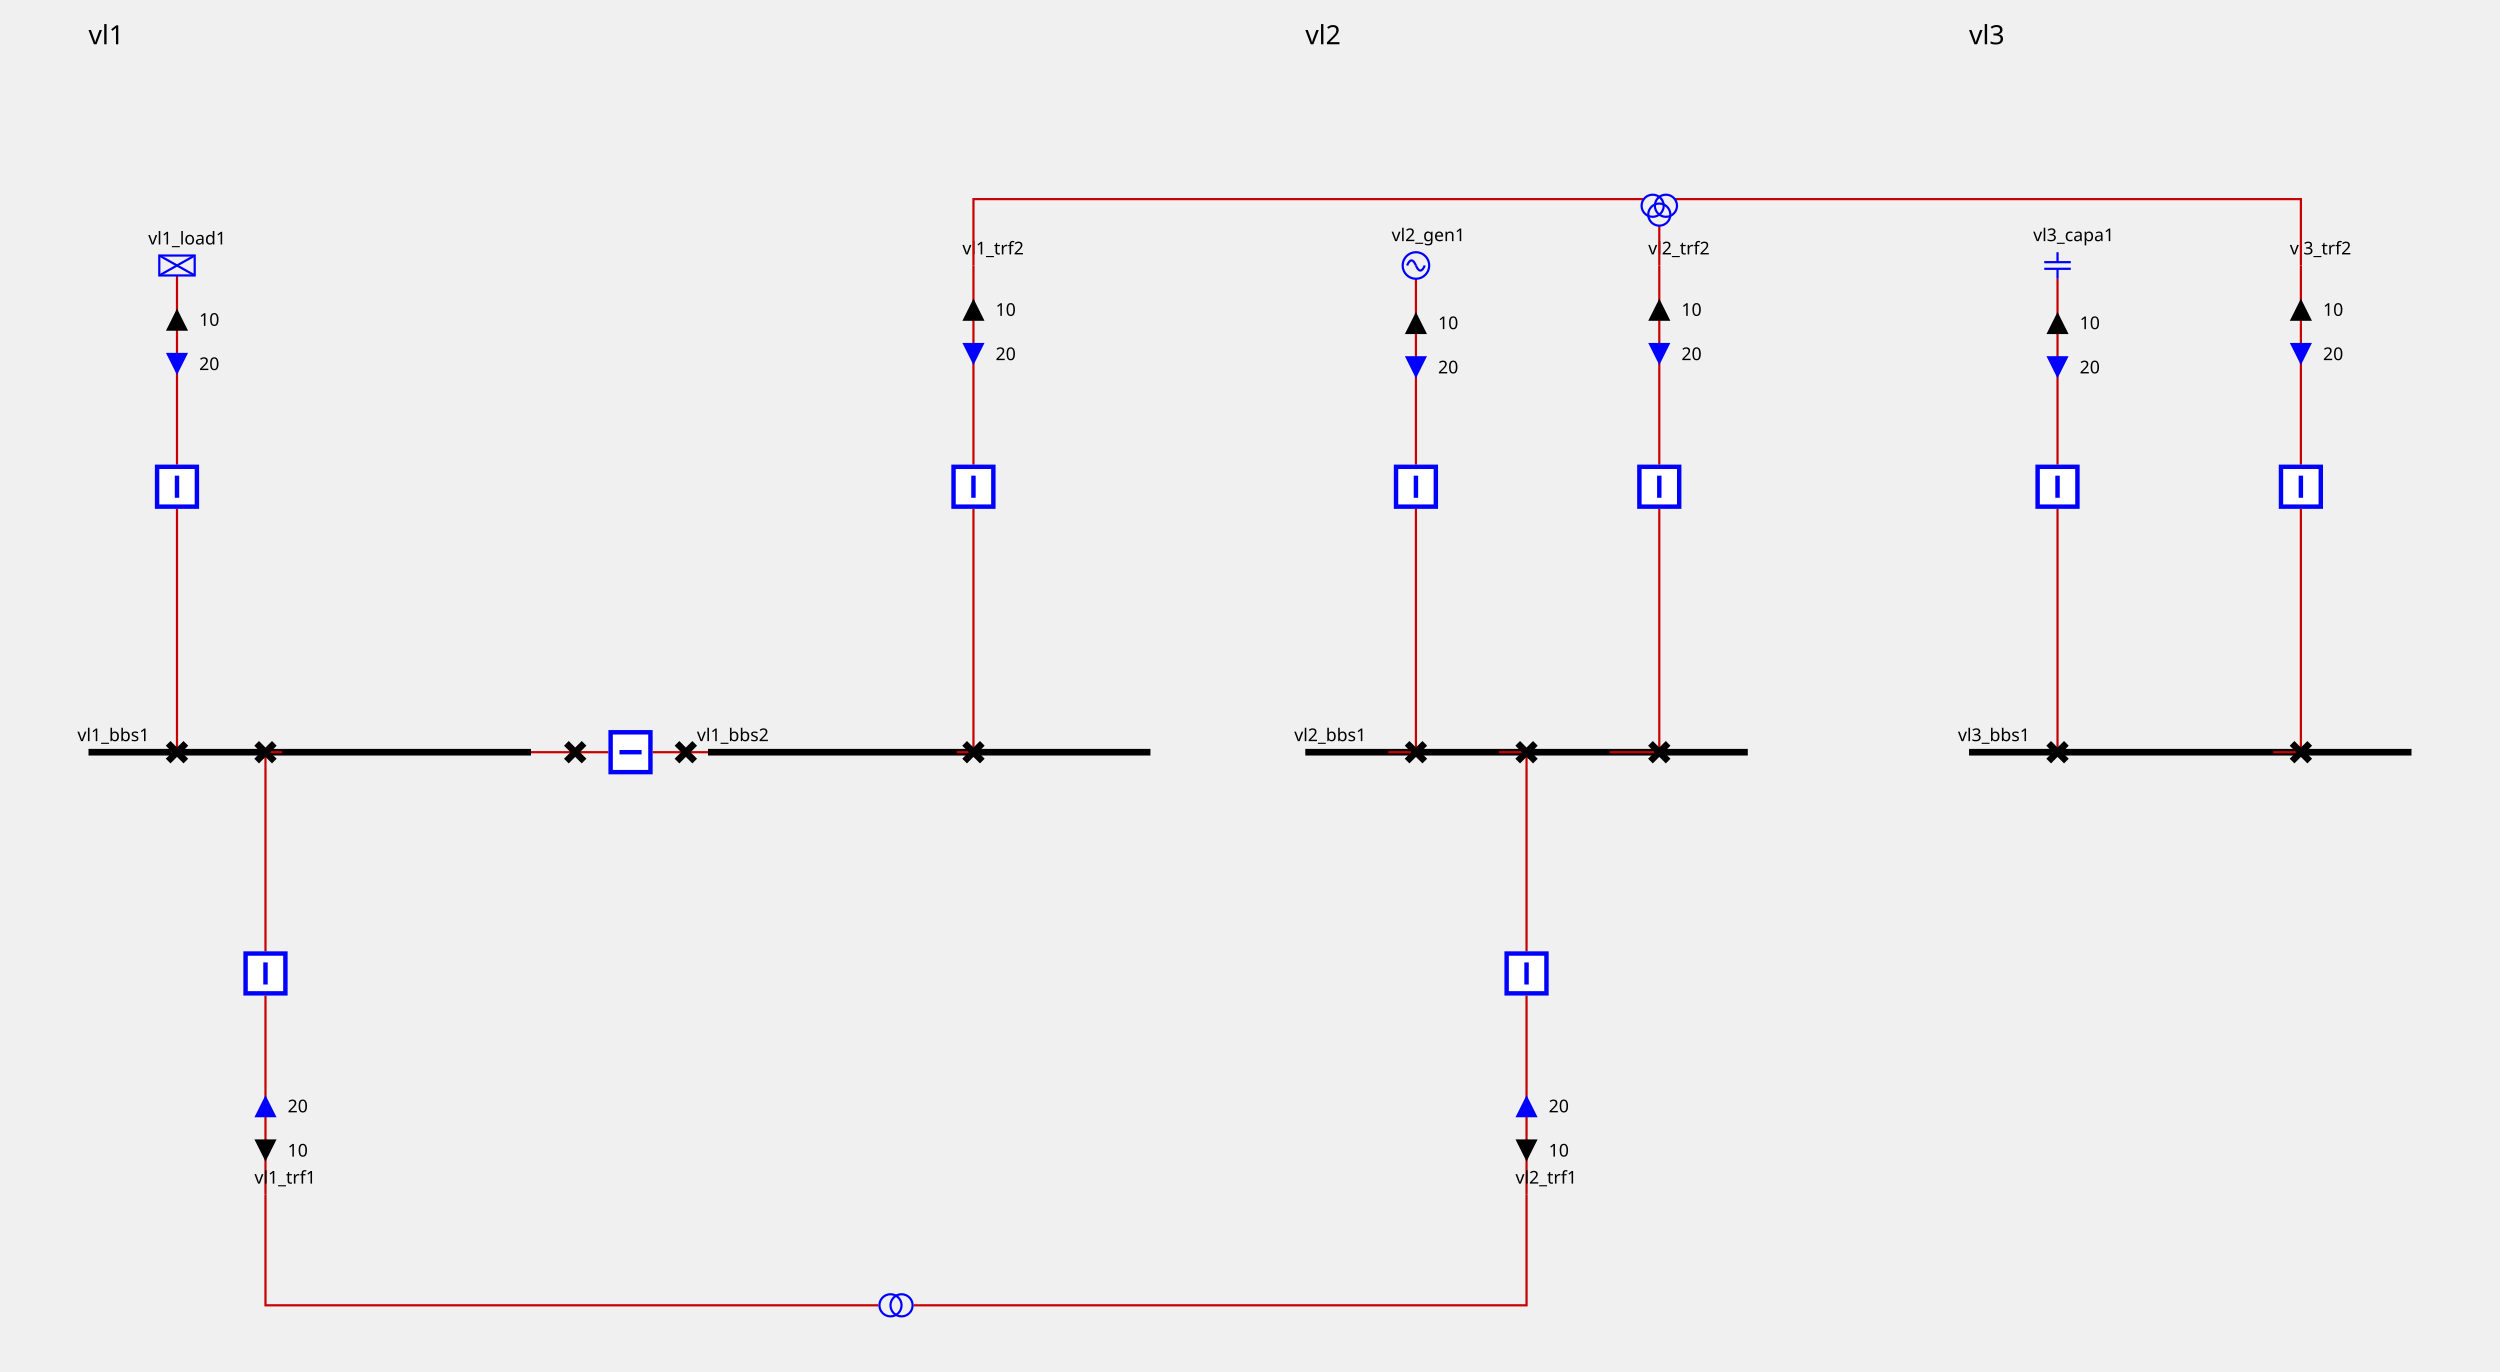
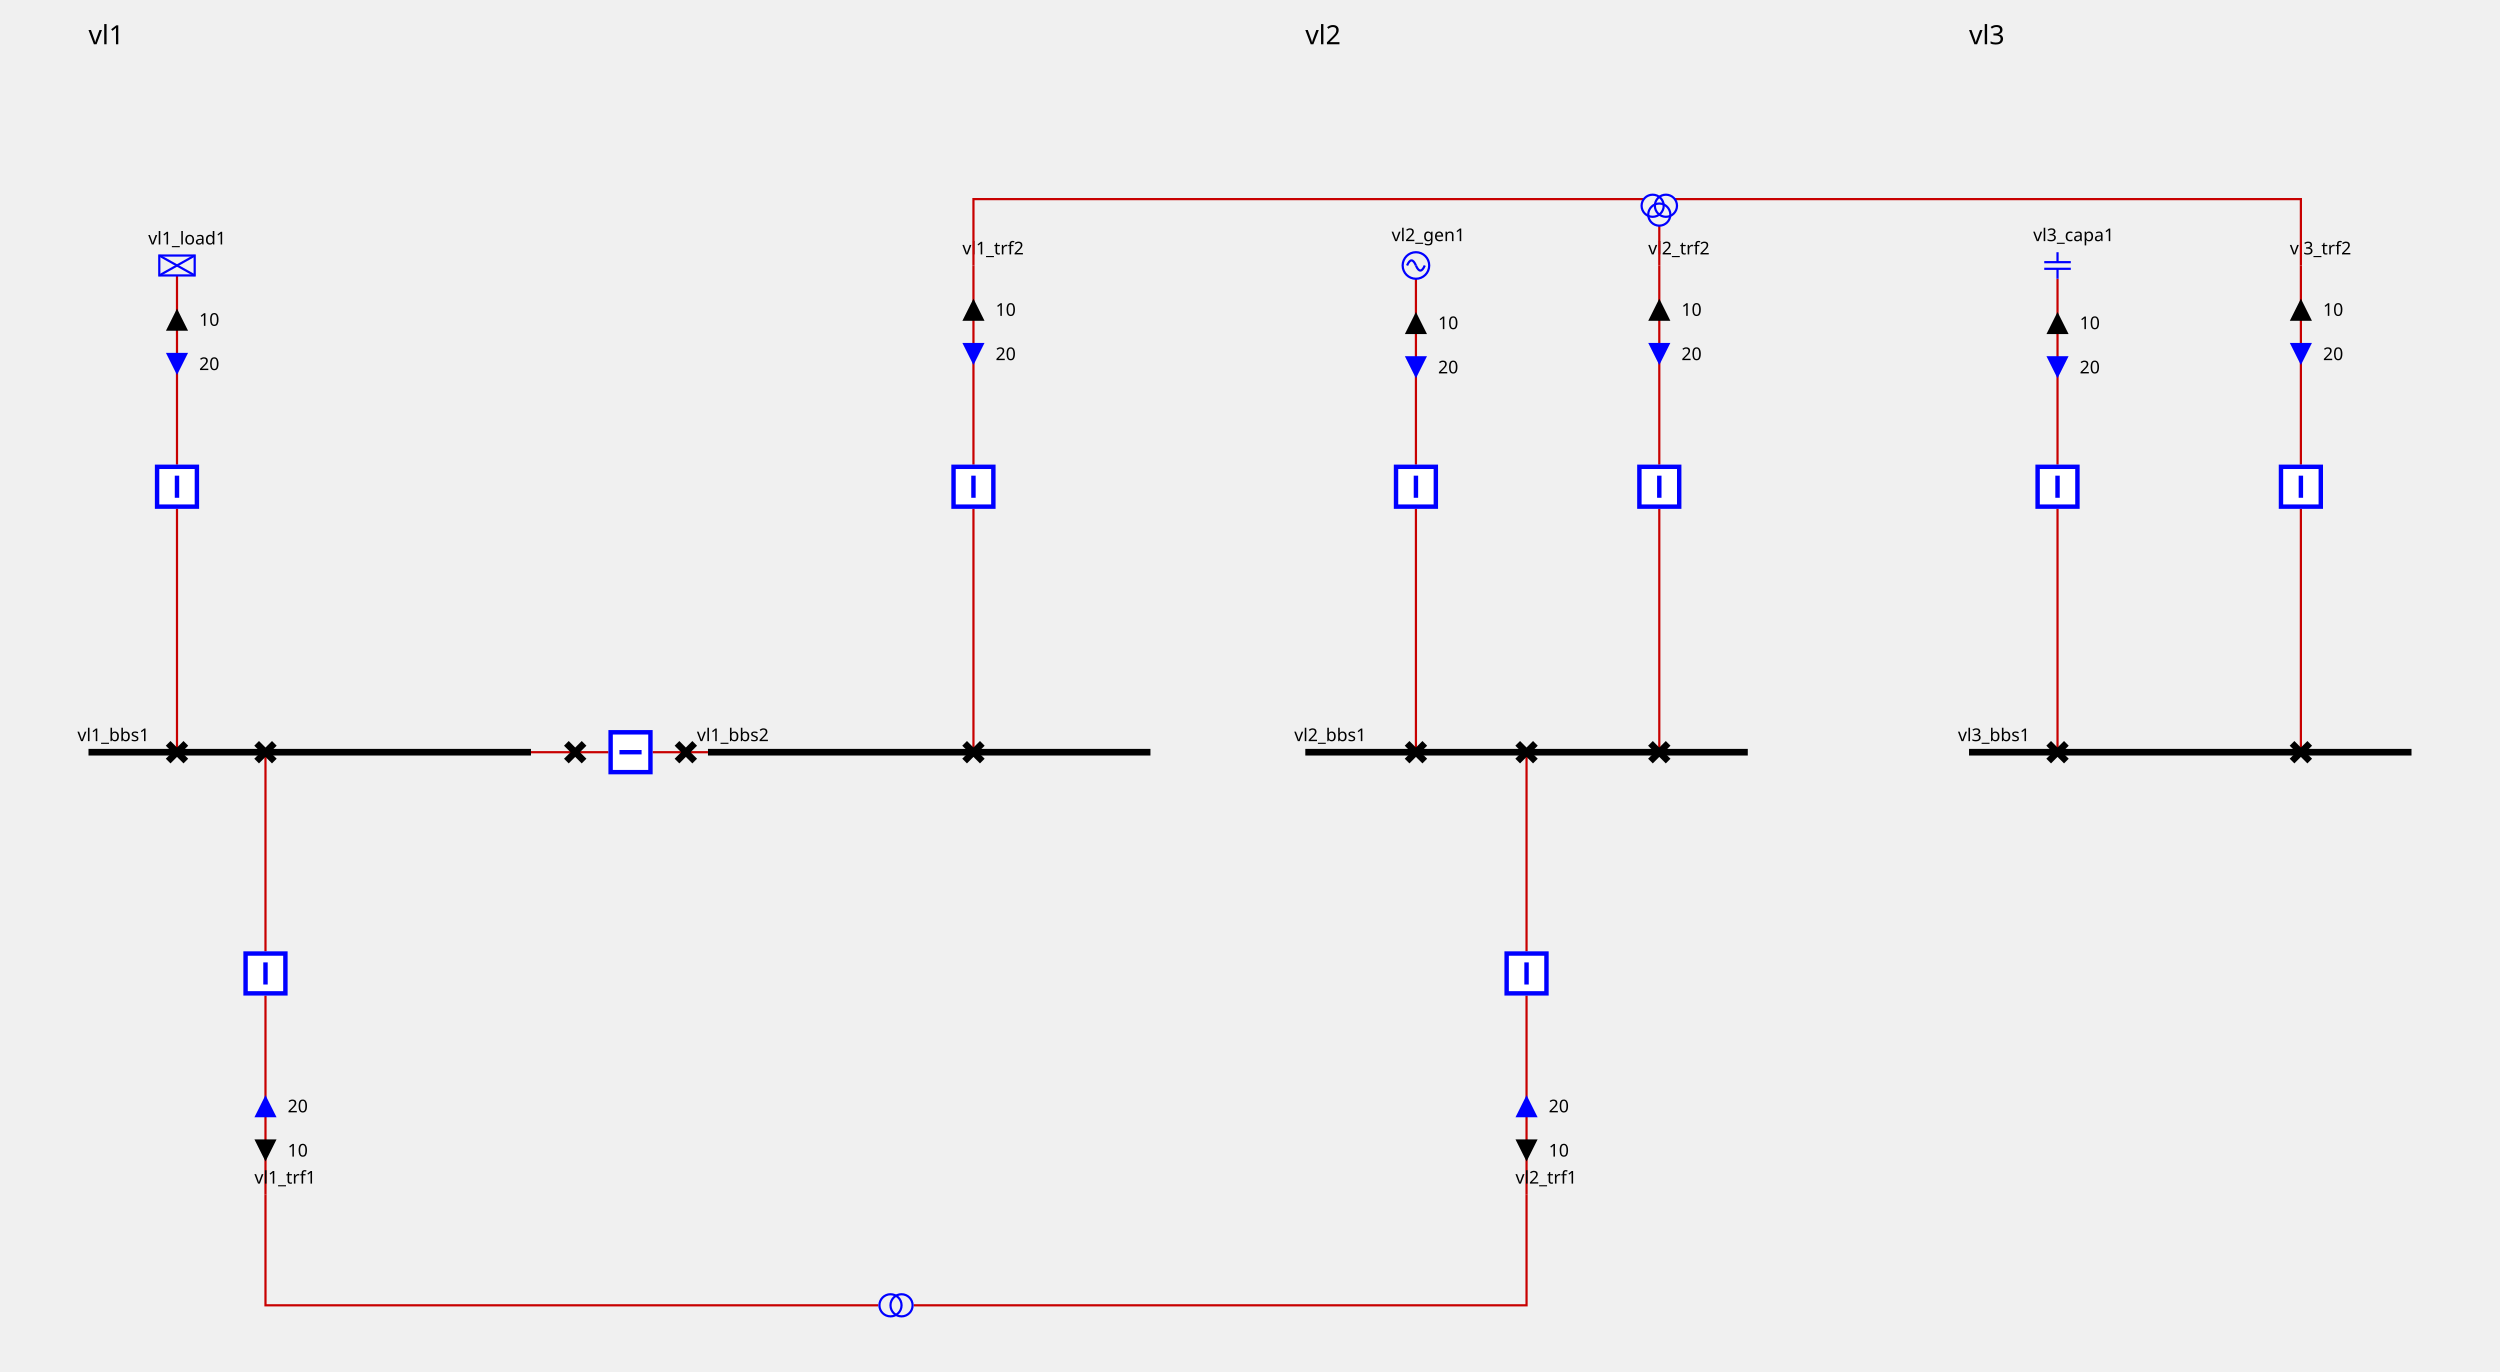
<svg xmlns="http://www.w3.org/2000/svg" height="620.0" viewBox="0 0 1130.0 620.0" width="1130.0">
  <style>
/* ----------------------------------------------------------------------- */
/* File: tautologies.css ------------------------------------------------- */
.sld-out .sld-arrow-in {visibility: hidden}
.sld-in .sld-arrow-out {visibility: hidden}
.sld-closed .sld-sw-open {visibility: hidden}
.sld-open .sld-sw-closed {visibility: hidden}
.sld-hidden-node {visibility: hidden}
.sld-top-feeder .sld-label {dominant-baseline: auto}
.sld-bottom-feeder .sld-label {dominant-baseline: hanging}
.sld-arrow-p .sld-label {dominant-baseline: middle}
.sld-arrow-q .sld-label {dominant-baseline: middle}
/* ----------------------------------------------------------------------- */
/* File : components.css ------------------------------------------------- */
/* Stroke black */
.sld-disconnector {stroke-width: 3; stroke: black; fill: none}
/* Stroke blue */
.sld-breaker {stroke-width: 2; stroke: blue; fill:white}
/* Stroke --sld-vl-color with fallback black */
.sld-bus-connection {stroke: var(--sld-vl-color, black); stroke-width: 4; fill: none}
.sld-busbar-section {stroke: var(--sld-vl-color, black); stroke-width: 3; fill: none}
/* Stroke --sld-vl-color with fallback red */
.sld-wire {stroke: var(--sld-vl-color, #c80000); fill: none}
/* Stroke --sld-vl-color with fallback blue */
.sld-load-break-switch {stroke: var(--sld-vl-color, blue); fill: none}
.sld-load {stroke: var(--sld-vl-color, blue); fill: none}
.sld-generator {stroke: var(--sld-vl-color, blue); fill: none}
.sld-two-wt {stroke: var(--sld-vl-color, blue); fill: none}
.sld-three-wt {stroke: var(--sld-vl-color, blue); fill: none}
.sld-winding {stroke: var(--sld-vl-color, blue); fill: none}
.sld-capacitor {stroke: var(--sld-vl-color, blue); fill: none}
.sld-inductor {stroke: var(--sld-vl-color, blue); fill: none}
.sld-pst {stroke: var(--sld-vl-color, blue); fill: none}
.sld-pst-arrow {stroke: black; fill: none}
.sld-svc {stroke: var(--sld-vl-color, blue); fill: none}
.sld-vsc {stroke: var(--sld-vl-color, blue); font-size: 7.43px; fill: none}
/* Stroke none &amp; fill: --sld-vl-color */
.sld-node-infos {stroke: none; fill: var(--sld-vl-color, black)}
/* Stroke none &amp; fill: black */
.sld-label {stroke: none; fill: black; font: 8px "Verdana"}
.sld-graph-label {stroke: none; fill: black; font: 12px "Verdana"}
.sld-node {stroke: none; fill: black}
.sld-flash {stroke: none; fill: black}
.sld-lock {stroke: none; fill: black}
/* Specific */
.sld-grid {stroke: #003700; stroke-dasharray: 1,10}
.sld-arrow-p {fill:black}
.sld-arrow-q {fill:blue}
.sld-frame {fill: var(--sld-background-color, transparent)}

</style>
  <rect class="sld-frame" height="100%" width="100%" />
  <g>
    <g id="LABEL_VL_vl1">
      <text class="sld-graph-label" x="40.0" y="20.0">vl1</text>
    </g>
    <g class="sld-busbar-section" id="idvl1_95_bbs1" transform="translate(40.0,340.0)">
      <line x1="0" x2="200.0" y1="0" y2="0" />
      <text class="sld-label" id="vl1_bbs1_NW_LABEL" x="-5.0" y="-5.0">vl1_bbs1</text>
    </g>
    <g class="sld-busbar-section" id="idvl1_95_bbs2" transform="translate(320.0,340.0)">
      <line x1="0" x2="200.0" y1="0" y2="0" />
      <text class="sld-label" id="vl1_bbs2_NW_LABEL" x="-5.0" y="-5.0">vl1_bbs2</text>
    </g>
    <g class="sld-wire" id="_95_vl1_95_vl1_95_bbs1_95_vl1_95_d1">
      <polyline points="240.0,340.0,260.0,340.0" />
    </g>
    <g class="sld-wire" id="_95_vl1_95_vl1_95_d1_95_vl1_95_b1">
      <polyline points="260.0,340.0,275.0,340.0" />
    </g>
    <g class="sld-wire" id="_95_vl1_95_vl1_95_b1_95_vl1_95_d2">
      <polyline points="295.0,340.0,310.0,340.0" />
    </g>
    <g class="sld-wire" id="_95_vl1_95_vl1_95_d2_95_vl1_95_bbs2">
      <polyline points="310.0,340.0,320.0,340.0" />
    </g>
    <g class="sld-wire" id="_95_vl1_95_vl1_95_load1_95_vl1_95_bload1">
      <polyline points="80.0,124.5,80.0,210.0" />
    </g>
    <g class="sld-arrow-p sld-out" id="idvl1_95_load1_ARROW_ACTIVE" transform="translate(75.0,139.5)">
      <polygon class="sld-arrow-in" points="0,0 10,0 5,10" />
      <polygon class="sld-arrow-out" points="5,0 10,10 0,10" />
      <text class="sld-label" x="15.0" y="5.0">10</text>
    </g>
    <g class="sld-arrow-q sld-in" id="idvl1_95_load1_ARROW_REACTIVE" transform="translate(75.0,159.5)">
      <polygon class="sld-arrow-in" points="0,0 10,0 5,10" />
      <polygon class="sld-arrow-out" points="5,0 10,10 0,10" />
      <text class="sld-label" x="15.0" y="5.0">20</text>
    </g>
    <g class="sld-wire" id="_95_vl1_95_vl1_95_bload1_95_vl1_95_dload1">
      <polyline points="80.0,230.0,80.0,340.0" />
    </g>
-     <g class="sld-wire" id="_95_vl1_95_vl1_95_dload1_95_vl1_95_bbs1">
-       <polyline points="80.0,340.0,77.5,340.0" />
-     </g>
    <g class="sld-wire" id="_95_vl1_95_vl1_95_trf1_95_vl1_95_btrf1">
      <polyline points="120.0,540.0,120.0,450.0" />
    </g>
    <g class="sld-arrow-p sld-out" id="idvl1_95_trf1_ARROW_ACTIVE" transform="translate(115.0,515.0)">
      <polygon class="sld-arrow-in" points="0,0 10,0 5,10" transform="rotate(180.0,5.0,5.0)" />
      <polygon class="sld-arrow-out" points="5,0 10,10 0,10" transform="rotate(180.0,5.0,5.0)" />
      <text class="sld-label" x="15.0" y="5.0">10</text>
    </g>
    <g class="sld-arrow-q sld-in" id="idvl1_95_trf1_ARROW_REACTIVE" transform="translate(115.0,495.0)">
      <polygon class="sld-arrow-in" points="0,0 10,0 5,10" transform="rotate(180.0,5.0,5.0)" />
      <polygon class="sld-arrow-out" points="5,0 10,10 0,10" transform="rotate(180.0,5.0,5.0)" />
      <text class="sld-label" x="15.0" y="5.0">20</text>
    </g>
    <g class="sld-wire" id="_95_vl1_95_vl1_95_btrf1_95_vl1_95_dtrf1">
      <polyline points="120.0,430.0,120.0,340.0" />
    </g>
-     <g class="sld-wire" id="_95_vl1_95_vl1_95_dtrf1_95_vl1_95_bbs1">
-       <polyline points="120.0,340.0,127.5,340.0" />
-     </g>
    <g class="sld-wire" id="_95_vl1_95_vl1_95_trf2_95_one_95_vl1_95_btrf2">
      <polyline points="440.0,120.0,440.0,210.0" />
    </g>
    <g class="sld-arrow-p sld-out" id="idvl1_95_trf2_95_one_ARROW_ACTIVE" transform="translate(435.0,135.0)">
      <polygon class="sld-arrow-in" points="0,0 10,0 5,10" />
      <polygon class="sld-arrow-out" points="5,0 10,10 0,10" />
      <text class="sld-label" x="15.0" y="5.0">10</text>
    </g>
    <g class="sld-arrow-q sld-in" id="idvl1_95_trf2_95_one_ARROW_REACTIVE" transform="translate(435.0,155.0)">
      <polygon class="sld-arrow-in" points="0,0 10,0 5,10" />
      <polygon class="sld-arrow-out" points="5,0 10,10 0,10" />
      <text class="sld-label" x="15.0" y="5.0">20</text>
    </g>
    <g class="sld-wire" id="_95_vl1_95_vl1_95_btrf2_95_vl1_95_dtrf2">
      <polyline points="440.0,230.0,440.0,340.0" />
-     </g>
-     <g class="sld-wire" id="_95_vl1_95_vl1_95_dtrf2_95_vl1_95_bbs2">
-       <polyline points="440.0,340.0,432.5,340.0" />
    </g>
    <g class="sld-disconnector sld-closed" id="idvl1_95_d1" transform="translate(256.0,336.0)">
      <path class="sld-sw-closed" d="M0,0 8,8 M8,0 0,8" />
      <path class="sld-sw-open" d="M8,0 0,8" />
    </g>
    <g class="sld-breaker sld-closed" id="idvl1_95_b1" transform="translate(275.0,330.0)">
      <path class="sld-sw-closed" d="M1,1 V19 H19 V1z M10,5 V15" transform="rotate(90.0,10.0,10.0)" />
      <path class="sld-sw-open" d="M1,1 V19 H19 V1z M5,10 H15" transform="rotate(90.0,10.0,10.0)" />
    </g>
    <g class="sld-disconnector sld-closed" id="idvl1_95_d2" transform="translate(306.0,336.0)">
      <path class="sld-sw-closed" d="M0,0 8,8 M8,0 0,8" />
      <path class="sld-sw-open" d="M8,0 0,8" />
    </g>
    <g class="sld-load" id="idvl1_95_load1" transform="translate(72.0,115.5)">
      <rect height="9" width="16" />
      <line x1="0" x2="16" y1="0" y2="9" />
      <line x1="16" x2="0" y1="0" y2="9" />
      <text class="sld-label" id="vl1_load1__LABEL" x="-5.0" y="-5.0">vl1_load1</text>
    </g>
    <g class="sld-breaker sld-closed" id="idvl1_95_bload1" transform="translate(70.0,210.0)">
      <path class="sld-sw-closed" d="M1,1 V19 H19 V1z M10,5 V15" />
      <path class="sld-sw-open" d="M1,1 V19 H19 V1z M5,10 H15" />
    </g>
    <g class="sld-disconnector sld-closed" id="idvl1_95_dload1" transform="translate(76.0,336.0)">
      <path class="sld-sw-closed" d="M0,0 8,8 M8,0 0,8" />
      <path class="sld-sw-open" d="M8,0 0,8" />
    </g>
    <g class="" id="idvl1_95_trf1" transform="translate(120.0,540.0)">
      <text class="sld-label" id="vl1_trf1__LABEL" x="-5.0" y="-5.0">vl1_trf1</text>
    </g>
    <g class="sld-breaker sld-closed" id="idvl1_95_btrf1" transform="translate(110.0,430.0)">
      <path class="sld-sw-closed" d="M1,1 V19 H19 V1z M10,5 V15" />
      <path class="sld-sw-open" d="M1,1 V19 H19 V1z M5,10 H15" />
    </g>
    <g class="sld-disconnector sld-closed" id="idvl1_95_dtrf1" transform="translate(116.0,336.0)">
      <path class="sld-sw-closed" d="M0,0 8,8 M8,0 0,8" />
      <path class="sld-sw-open" d="M8,0 0,8" />
    </g>
    <g class="" id="idvl1_95_trf2_95_one" transform="translate(440.0,120.0)">
      <text class="sld-label" id="vl1_trf2_one__LABEL" x="-5.0" y="-5.0">vl1_trf2</text>
    </g>
    <g class="sld-breaker sld-closed" id="idvl1_95_btrf2" transform="translate(430.0,210.0)">
      <path class="sld-sw-closed" d="M1,1 V19 H19 V1z M10,5 V15" />
      <path class="sld-sw-open" d="M1,1 V19 H19 V1z M5,10 H15" />
    </g>
    <g class="sld-disconnector sld-closed" id="idvl1_95_dtrf2" transform="translate(436.0,336.0)">
      <path class="sld-sw-closed" d="M0,0 8,8 M8,0 0,8" />
      <path class="sld-sw-open" d="M8,0 0,8" />
    </g>
    <g id="LABEL_VL_vl2">
      <text class="sld-graph-label" x="590.0" y="20.0">vl2</text>
    </g>
    <g class="sld-busbar-section" id="idvl2_95_bbs1" transform="translate(590.0,340.0)">
      <line x1="0" x2="200.0" y1="0" y2="0" />
      <text class="sld-label" id="vl2_bbs1_NW_LABEL" x="-5.0" y="-5.0">vl2_bbs1</text>
    </g>
    <g class="sld-wire" id="_95_vl2_95_vl2_95_gen1_95_vl2_95_bgen1">
      <polyline points="640.0,126.0,640.0,210.0" />
    </g>
    <g class="sld-arrow-p sld-out" id="idvl2_95_gen1_ARROW_ACTIVE" transform="translate(635.0,141.0)">
      <polygon class="sld-arrow-in" points="0,0 10,0 5,10" />
      <polygon class="sld-arrow-out" points="5,0 10,10 0,10" />
      <text class="sld-label" x="15.0" y="5.0">10</text>
    </g>
    <g class="sld-arrow-q sld-in" id="idvl2_95_gen1_ARROW_REACTIVE" transform="translate(635.0,161.0)">
      <polygon class="sld-arrow-in" points="0,0 10,0 5,10" />
      <polygon class="sld-arrow-out" points="5,0 10,10 0,10" />
      <text class="sld-label" x="15.0" y="5.0">20</text>
    </g>
    <g class="sld-wire" id="_95_vl2_95_vl2_95_bgen1_95_vl2_95_dgen1">
      <polyline points="640.0,230.0,640.0,340.0" />
    </g>
-     <g class="sld-wire" id="_95_vl2_95_vl2_95_dgen1_95_vl2_95_bbs1">
-       <polyline points="640.0,340.0,627.5,340.0" />
-     </g>
    <g class="sld-wire" id="_95_vl2_95_vl2_95_trf1_95_vl2_95_btrf1">
      <polyline points="690.0,540.0,690.0,450.0" />
    </g>
    <g class="sld-arrow-p sld-out" id="idvl2_95_trf1_ARROW_ACTIVE" transform="translate(685.0,515.0)">
      <polygon class="sld-arrow-in" points="0,0 10,0 5,10" transform="rotate(180.0,5.0,5.0)" />
      <polygon class="sld-arrow-out" points="5,0 10,10 0,10" transform="rotate(180.0,5.0,5.0)" />
      <text class="sld-label" x="15.0" y="5.0">10</text>
    </g>
    <g class="sld-arrow-q sld-in" id="idvl2_95_trf1_ARROW_REACTIVE" transform="translate(685.0,495.0)">
      <polygon class="sld-arrow-in" points="0,0 10,0 5,10" transform="rotate(180.0,5.0,5.0)" />
      <polygon class="sld-arrow-out" points="5,0 10,10 0,10" transform="rotate(180.0,5.0,5.0)" />
      <text class="sld-label" x="15.0" y="5.0">20</text>
    </g>
    <g class="sld-wire" id="_95_vl2_95_vl2_95_btrf1_95_vl2_95_dtrf1">
      <polyline points="690.0,430.0,690.0,340.0" />
    </g>
-     <g class="sld-wire" id="_95_vl2_95_vl2_95_dtrf1_95_vl2_95_bbs1">
-       <polyline points="690.0,340.0,677.5,340.0" />
-     </g>
    <g class="sld-wire" id="_95_vl2_95_vl2_95_trf2_95_one_95_vl2_95_btrf2">
      <polyline points="750.0,120.0,750.0,210.0" />
    </g>
    <g class="sld-arrow-p sld-out" id="idvl2_95_trf2_95_one_ARROW_ACTIVE" transform="translate(745.0,135.0)">
      <polygon class="sld-arrow-in" points="0,0 10,0 5,10" />
      <polygon class="sld-arrow-out" points="5,0 10,10 0,10" />
      <text class="sld-label" x="15.0" y="5.0">10</text>
    </g>
    <g class="sld-arrow-q sld-in" id="idvl2_95_trf2_95_one_ARROW_REACTIVE" transform="translate(745.0,155.0)">
      <polygon class="sld-arrow-in" points="0,0 10,0 5,10" />
      <polygon class="sld-arrow-out" points="5,0 10,10 0,10" />
      <text class="sld-label" x="15.0" y="5.0">20</text>
    </g>
    <g class="sld-wire" id="_95_vl2_95_vl2_95_btrf2_95_vl2_95_dtrf2">
      <polyline points="750.0,230.0,750.0,340.0" />
-     </g>
-     <g class="sld-wire" id="_95_vl2_95_vl2_95_dtrf2_95_vl2_95_bbs1">
-       <polyline points="750.0,340.0,727.5,340.0" />
    </g>
    <g class="sld-generator" id="idvl2_95_gen1" transform="translate(634.0,114.0)">
      <circle cx="6" cy="6" r="6" />
      <path d="M6,6 A 6 40 0 0 0 2,6" />
      <path d="M6,6 A 6 40 0 0 0 10,6" />
      <text class="sld-label" id="vl2_gen1__LABEL" x="-5.0" y="-5.0">vl2_gen1</text>
    </g>
    <g class="sld-breaker sld-closed" id="idvl2_95_bgen1" transform="translate(630.0,210.0)">
      <path class="sld-sw-closed" d="M1,1 V19 H19 V1z M10,5 V15" />
      <path class="sld-sw-open" d="M1,1 V19 H19 V1z M5,10 H15" />
    </g>
    <g class="sld-disconnector sld-closed" id="idvl2_95_dgen1" transform="translate(636.0,336.0)">
      <path class="sld-sw-closed" d="M0,0 8,8 M8,0 0,8" />
      <path class="sld-sw-open" d="M8,0 0,8" />
    </g>
    <g class="" id="idvl2_95_trf1" transform="translate(690.0,540.0)">
      <text class="sld-label" id="vl2_trf1__LABEL" x="-5.0" y="-5.0">vl2_trf1</text>
    </g>
    <g class="sld-breaker sld-closed" id="idvl2_95_btrf1" transform="translate(680.0,430.0)">
      <path class="sld-sw-closed" d="M1,1 V19 H19 V1z M10,5 V15" />
      <path class="sld-sw-open" d="M1,1 V19 H19 V1z M5,10 H15" />
    </g>
    <g class="sld-disconnector sld-closed" id="idvl2_95_dtrf1" transform="translate(686.0,336.0)">
      <path class="sld-sw-closed" d="M0,0 8,8 M8,0 0,8" />
      <path class="sld-sw-open" d="M8,0 0,8" />
    </g>
    <g class="" id="idvl2_95_trf2_95_one" transform="translate(750.0,120.0)">
      <text class="sld-label" id="vl2_trf2_one__LABEL" x="-5.0" y="-5.0">vl2_trf2</text>
    </g>
    <g class="sld-breaker sld-closed" id="idvl2_95_btrf2" transform="translate(740.0,210.0)">
      <path class="sld-sw-closed" d="M1,1 V19 H19 V1z M10,5 V15" />
      <path class="sld-sw-open" d="M1,1 V19 H19 V1z M5,10 H15" />
    </g>
    <g class="sld-disconnector sld-closed" id="idvl2_95_dtrf2" transform="translate(746.0,336.0)">
      <path class="sld-sw-closed" d="M0,0 8,8 M8,0 0,8" />
      <path class="sld-sw-open" d="M8,0 0,8" />
    </g>
    <g id="LABEL_VL_vl3">
      <text class="sld-graph-label" x="890.0" y="20.0">vl3</text>
    </g>
    <g class="sld-busbar-section" id="idvl3_95_bbs1" transform="translate(890.0,340.0)">
      <line x1="0" x2="200.0" y1="0" y2="0" />
      <text class="sld-label" id="vl3_bbs1_NW_LABEL" x="-5.0" y="-5.0">vl3_bbs1</text>
    </g>
    <g class="sld-wire" id="_95_vl3_95_vl3_95_capa1_95_vl3_95_bcapa1">
      <polyline points="930.0,126.0,930.0,210.0" />
    </g>
    <g class="sld-arrow-p sld-out" id="idvl3_95_capa1_ARROW_ACTIVE" transform="translate(925.0,141.0)">
      <polygon class="sld-arrow-in" points="0,0 10,0 5,10" />
      <polygon class="sld-arrow-out" points="5,0 10,10 0,10" />
      <text class="sld-label" x="15.0" y="5.0">10</text>
    </g>
    <g class="sld-arrow-q sld-in" id="idvl3_95_capa1_ARROW_REACTIVE" transform="translate(925.0,161.0)">
      <polygon class="sld-arrow-in" points="0,0 10,0 5,10" />
      <polygon class="sld-arrow-out" points="5,0 10,10 0,10" />
      <text class="sld-label" x="15.0" y="5.0">20</text>
    </g>
    <g class="sld-wire" id="_95_vl3_95_vl3_95_bcapa1_95_vl3_95_dcapa1">
      <polyline points="930.0,230.0,930.0,340.0" />
    </g>
-     <g class="sld-wire" id="_95_vl3_95_vl3_95_dcapa1_95_vl3_95_bbs1">
-       <polyline points="930.0,340.0,927.5,340.0" />
-     </g>
    <g class="sld-wire" id="_95_vl3_95_vl3_95_trf2_95_one_95_vl3_95_btrf2">
      <polyline points="1040.0,120.0,1040.0,210.0" />
    </g>
    <g class="sld-arrow-p sld-out" id="idvl3_95_trf2_95_one_ARROW_ACTIVE" transform="translate(1035.0,135.0)">
      <polygon class="sld-arrow-in" points="0,0 10,0 5,10" />
      <polygon class="sld-arrow-out" points="5,0 10,10 0,10" />
      <text class="sld-label" x="15.0" y="5.0">10</text>
    </g>
    <g class="sld-arrow-q sld-in" id="idvl3_95_trf2_95_one_ARROW_REACTIVE" transform="translate(1035.0,155.0)">
      <polygon class="sld-arrow-in" points="0,0 10,0 5,10" />
      <polygon class="sld-arrow-out" points="5,0 10,10 0,10" />
      <text class="sld-label" x="15.0" y="5.0">20</text>
    </g>
    <g class="sld-wire" id="_95_vl3_95_vl3_95_btrf2_95_vl3_95_dtrf2">
      <polyline points="1040.0,230.0,1040.0,340.0" />
-     </g>
-     <g class="sld-wire" id="_95_vl3_95_vl3_95_dtrf2_95_vl3_95_bbs1">
-       <polyline points="1040.0,340.0,1027.5,340.0" />
    </g>
    <g class="sld-capacitor" id="idvl3_95_capa1" transform="translate(924.0,114.0)">
      <line x1="6" x2="6" y1="0" y2="4.5" />
      <line x1="0" x2="12" y1="4.5" y2="4.5" />
      <line x1="0" x2="12" y1="7.5" y2="7.5" />
      <line x1="6" x2="6" y1="7.5" y2="12" />
      <text class="sld-label" id="vl3_capa1__LABEL" x="-5.0" y="-5.0">vl3_capa1</text>
    </g>
    <g class="sld-breaker sld-closed" id="idvl3_95_bcapa1" transform="translate(920.0,210.0)">
      <path class="sld-sw-closed" d="M1,1 V19 H19 V1z M10,5 V15" />
      <path class="sld-sw-open" d="M1,1 V19 H19 V1z M5,10 H15" />
    </g>
    <g class="sld-disconnector sld-closed" id="idvl3_95_dcapa1" transform="translate(926.0,336.0)">
      <path class="sld-sw-closed" d="M0,0 8,8 M8,0 0,8" />
      <path class="sld-sw-open" d="M8,0 0,8" />
    </g>
    <g class="" id="idvl3_95_trf2_95_one" transform="translate(1040.0,120.0)">
      <text class="sld-label" id="vl3_trf2_one__LABEL" x="-5.0" y="-5.0">vl3_trf2</text>
    </g>
    <g class="sld-breaker sld-closed" id="idvl3_95_btrf2" transform="translate(1030.0,210.0)">
      <path class="sld-sw-closed" d="M1,1 V19 H19 V1z M10,5 V15" />
      <path class="sld-sw-open" d="M1,1 V19 H19 V1z M5,10 H15" />
    </g>
    <g class="sld-disconnector sld-closed" id="idvl3_95_dtrf2" transform="translate(1036.0,336.0)">
      <path class="sld-sw-closed" d="M0,0 8,8 M8,0 0,8" />
      <path class="sld-sw-open" d="M8,0 0,8" />
    </g>
    <g class="sld-wire" id="idEDGE_95_vl1_95_trf1">
      <polyline points="120.0,540.0,120.0,590.0,397.0,590.0" />
    </g>
    <g class="sld-wire" id="idEDGE_95_vl2_95_trf1">
      <polyline points="690.0,540.0,690.0,590.0,413.0,590.0" />
    </g>
    <g class="sld-wire" id="idEDGE_95_vl1_95_trf2_95_one">
      <polyline points="440.0,120.0,440.0,90.0,743.0,90.0" />
    </g>
    <g class="sld-wire" id="idEDGE_95_vl2_95_trf2_95_one">
      <polyline points="750.0,120.0,750.0,102.0" />
    </g>
    <g class="sld-wire" id="idEDGE_95_vl3_95_trf2_95_one">
      <polyline points="1040.0,120.0,1040.0,90.0,757.0,90.0" />
    </g>
    <g class="sld-two-wt" id="idvl1_95_trf1" transform="translate(400.0,582.5)">
      <circle class="sld-winding" cx="5" cy="10" r="5" transform="rotate(90.0,5.0,7.5)" />
      <circle class="sld-winding" cx="5" cy="5" r="5" transform="rotate(90.0,5.0,7.5)" />
    </g>
    <g class="sld-three-wt" id="idvl1_95_trf2" transform="translate(742.0,78.0)">
      <circle class="sld-winding" cx="5" cy="15" r="5" />
      <circle class="sld-winding" cx="11" cy="15" r="5" />
      <circle class="sld-winding" cx="8" cy="19" r="5" />
    </g>
  </g>
</svg>
